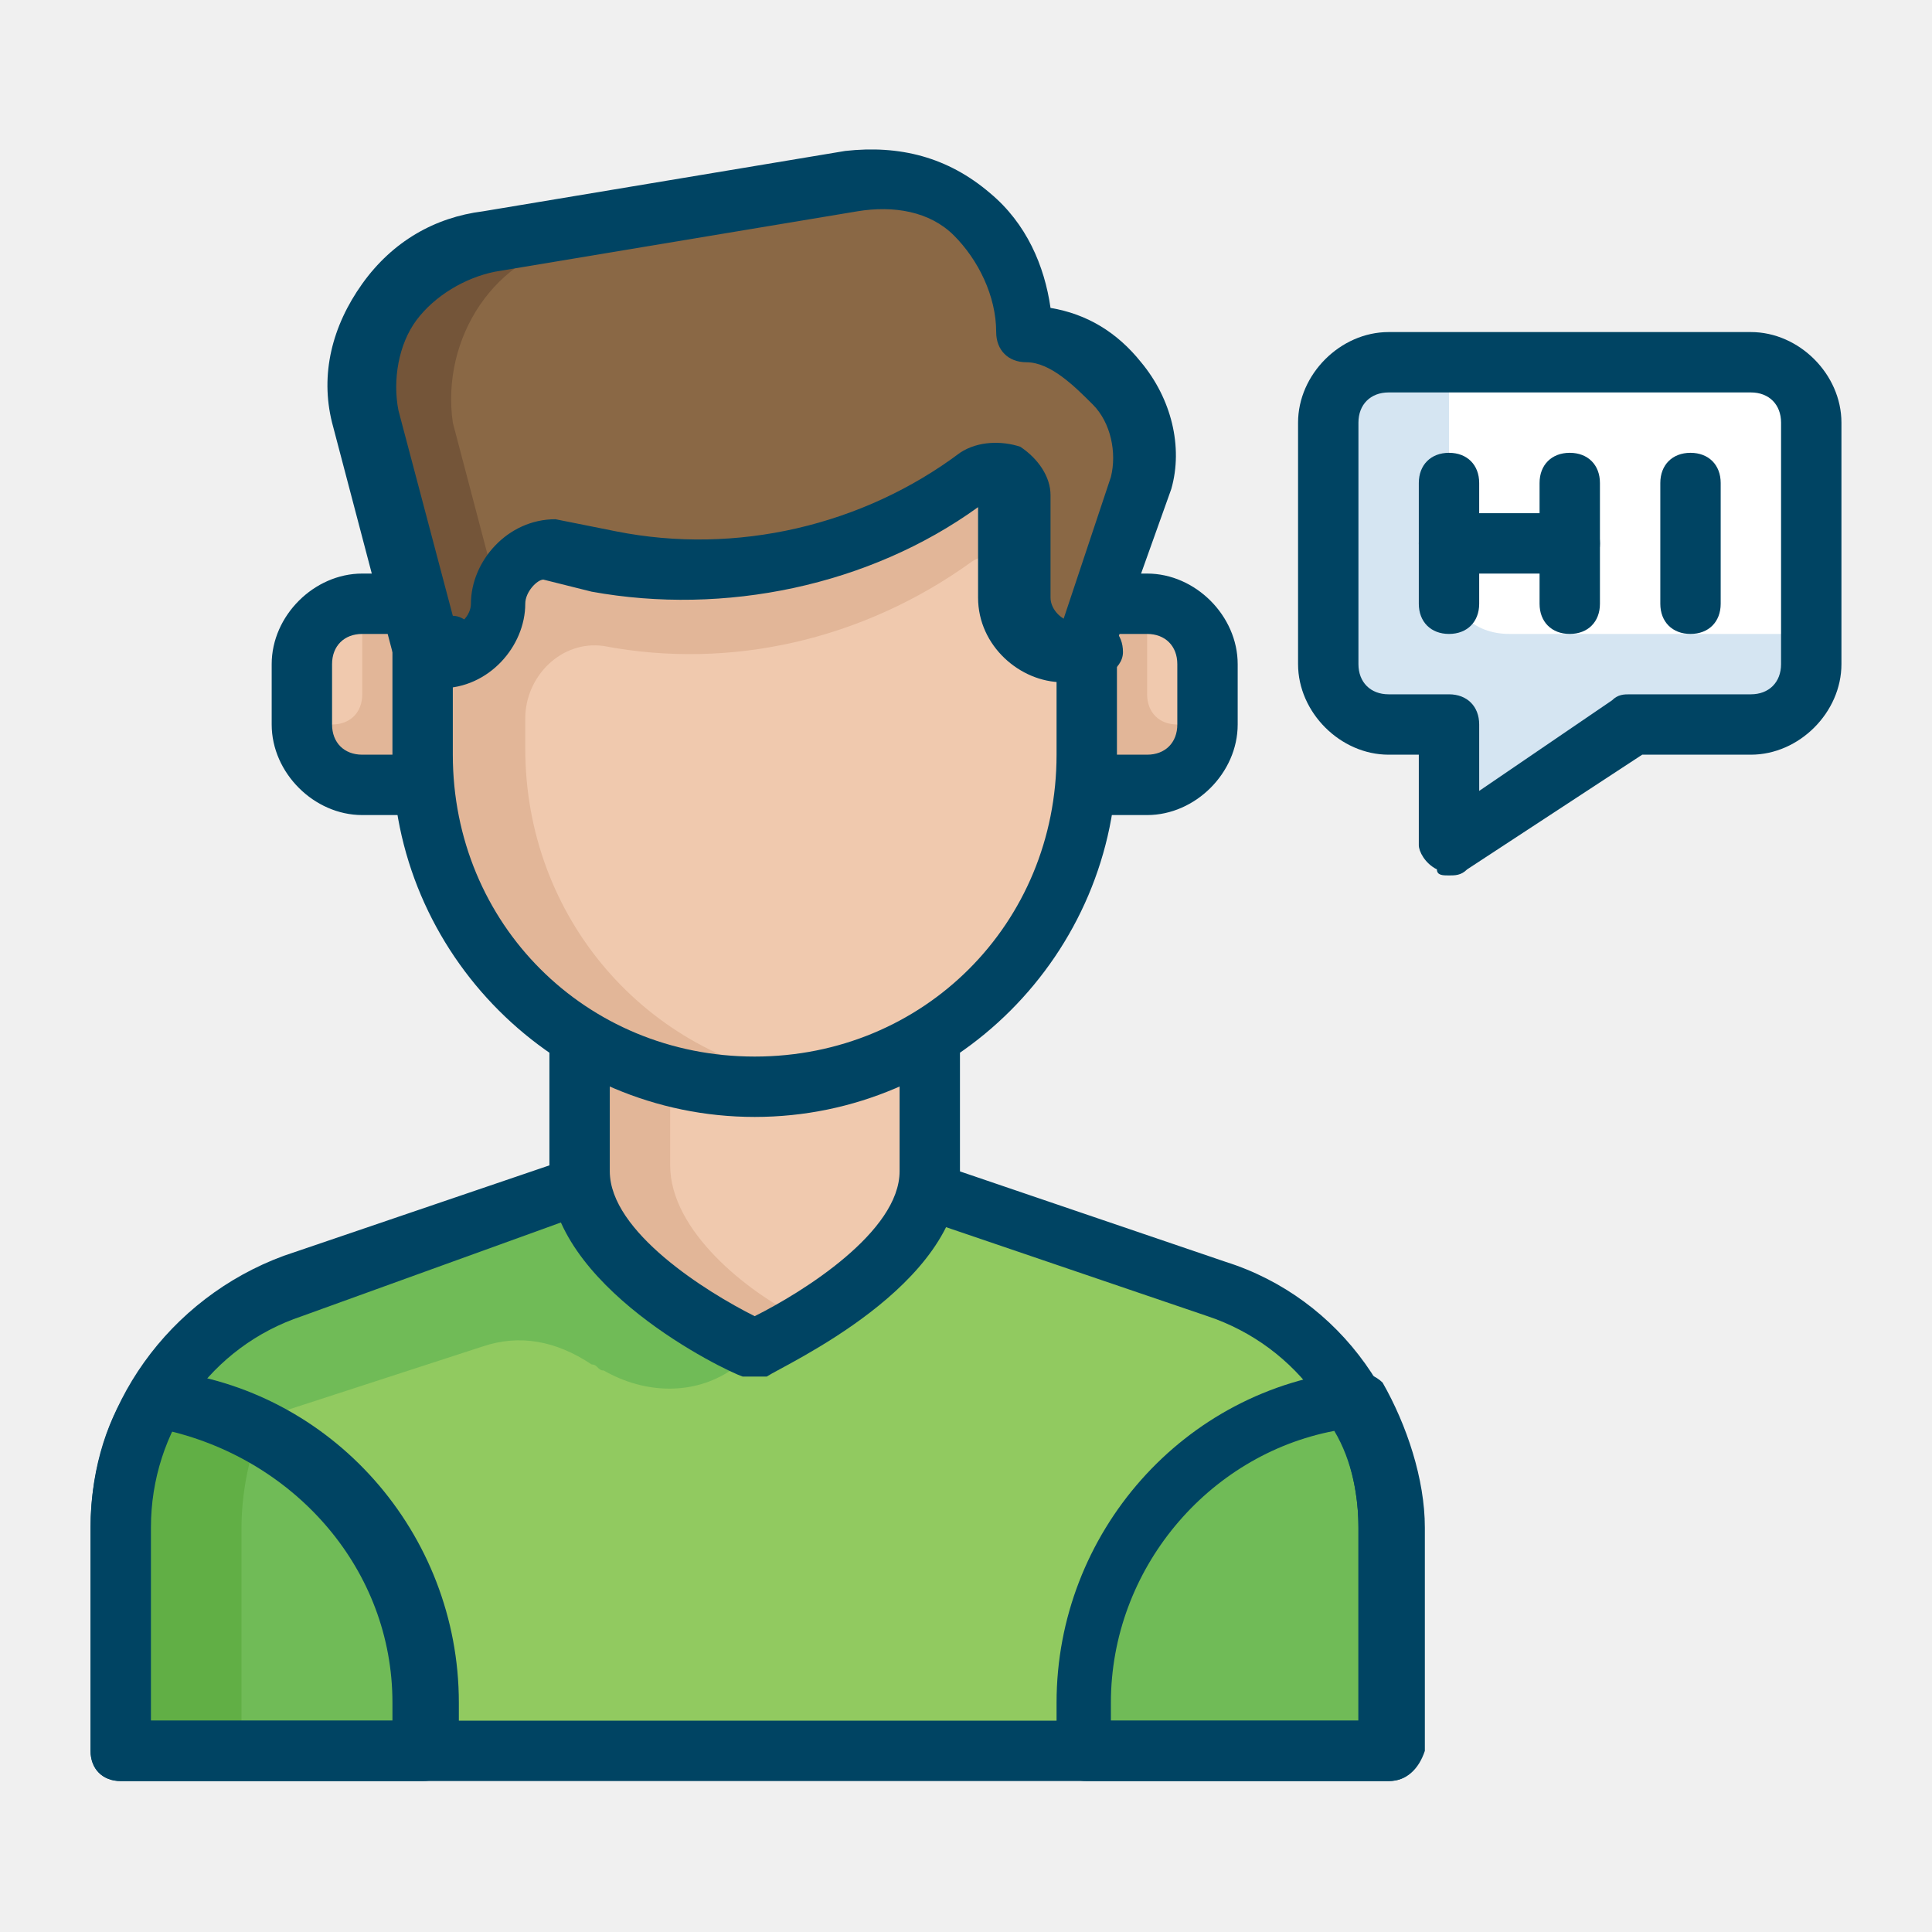
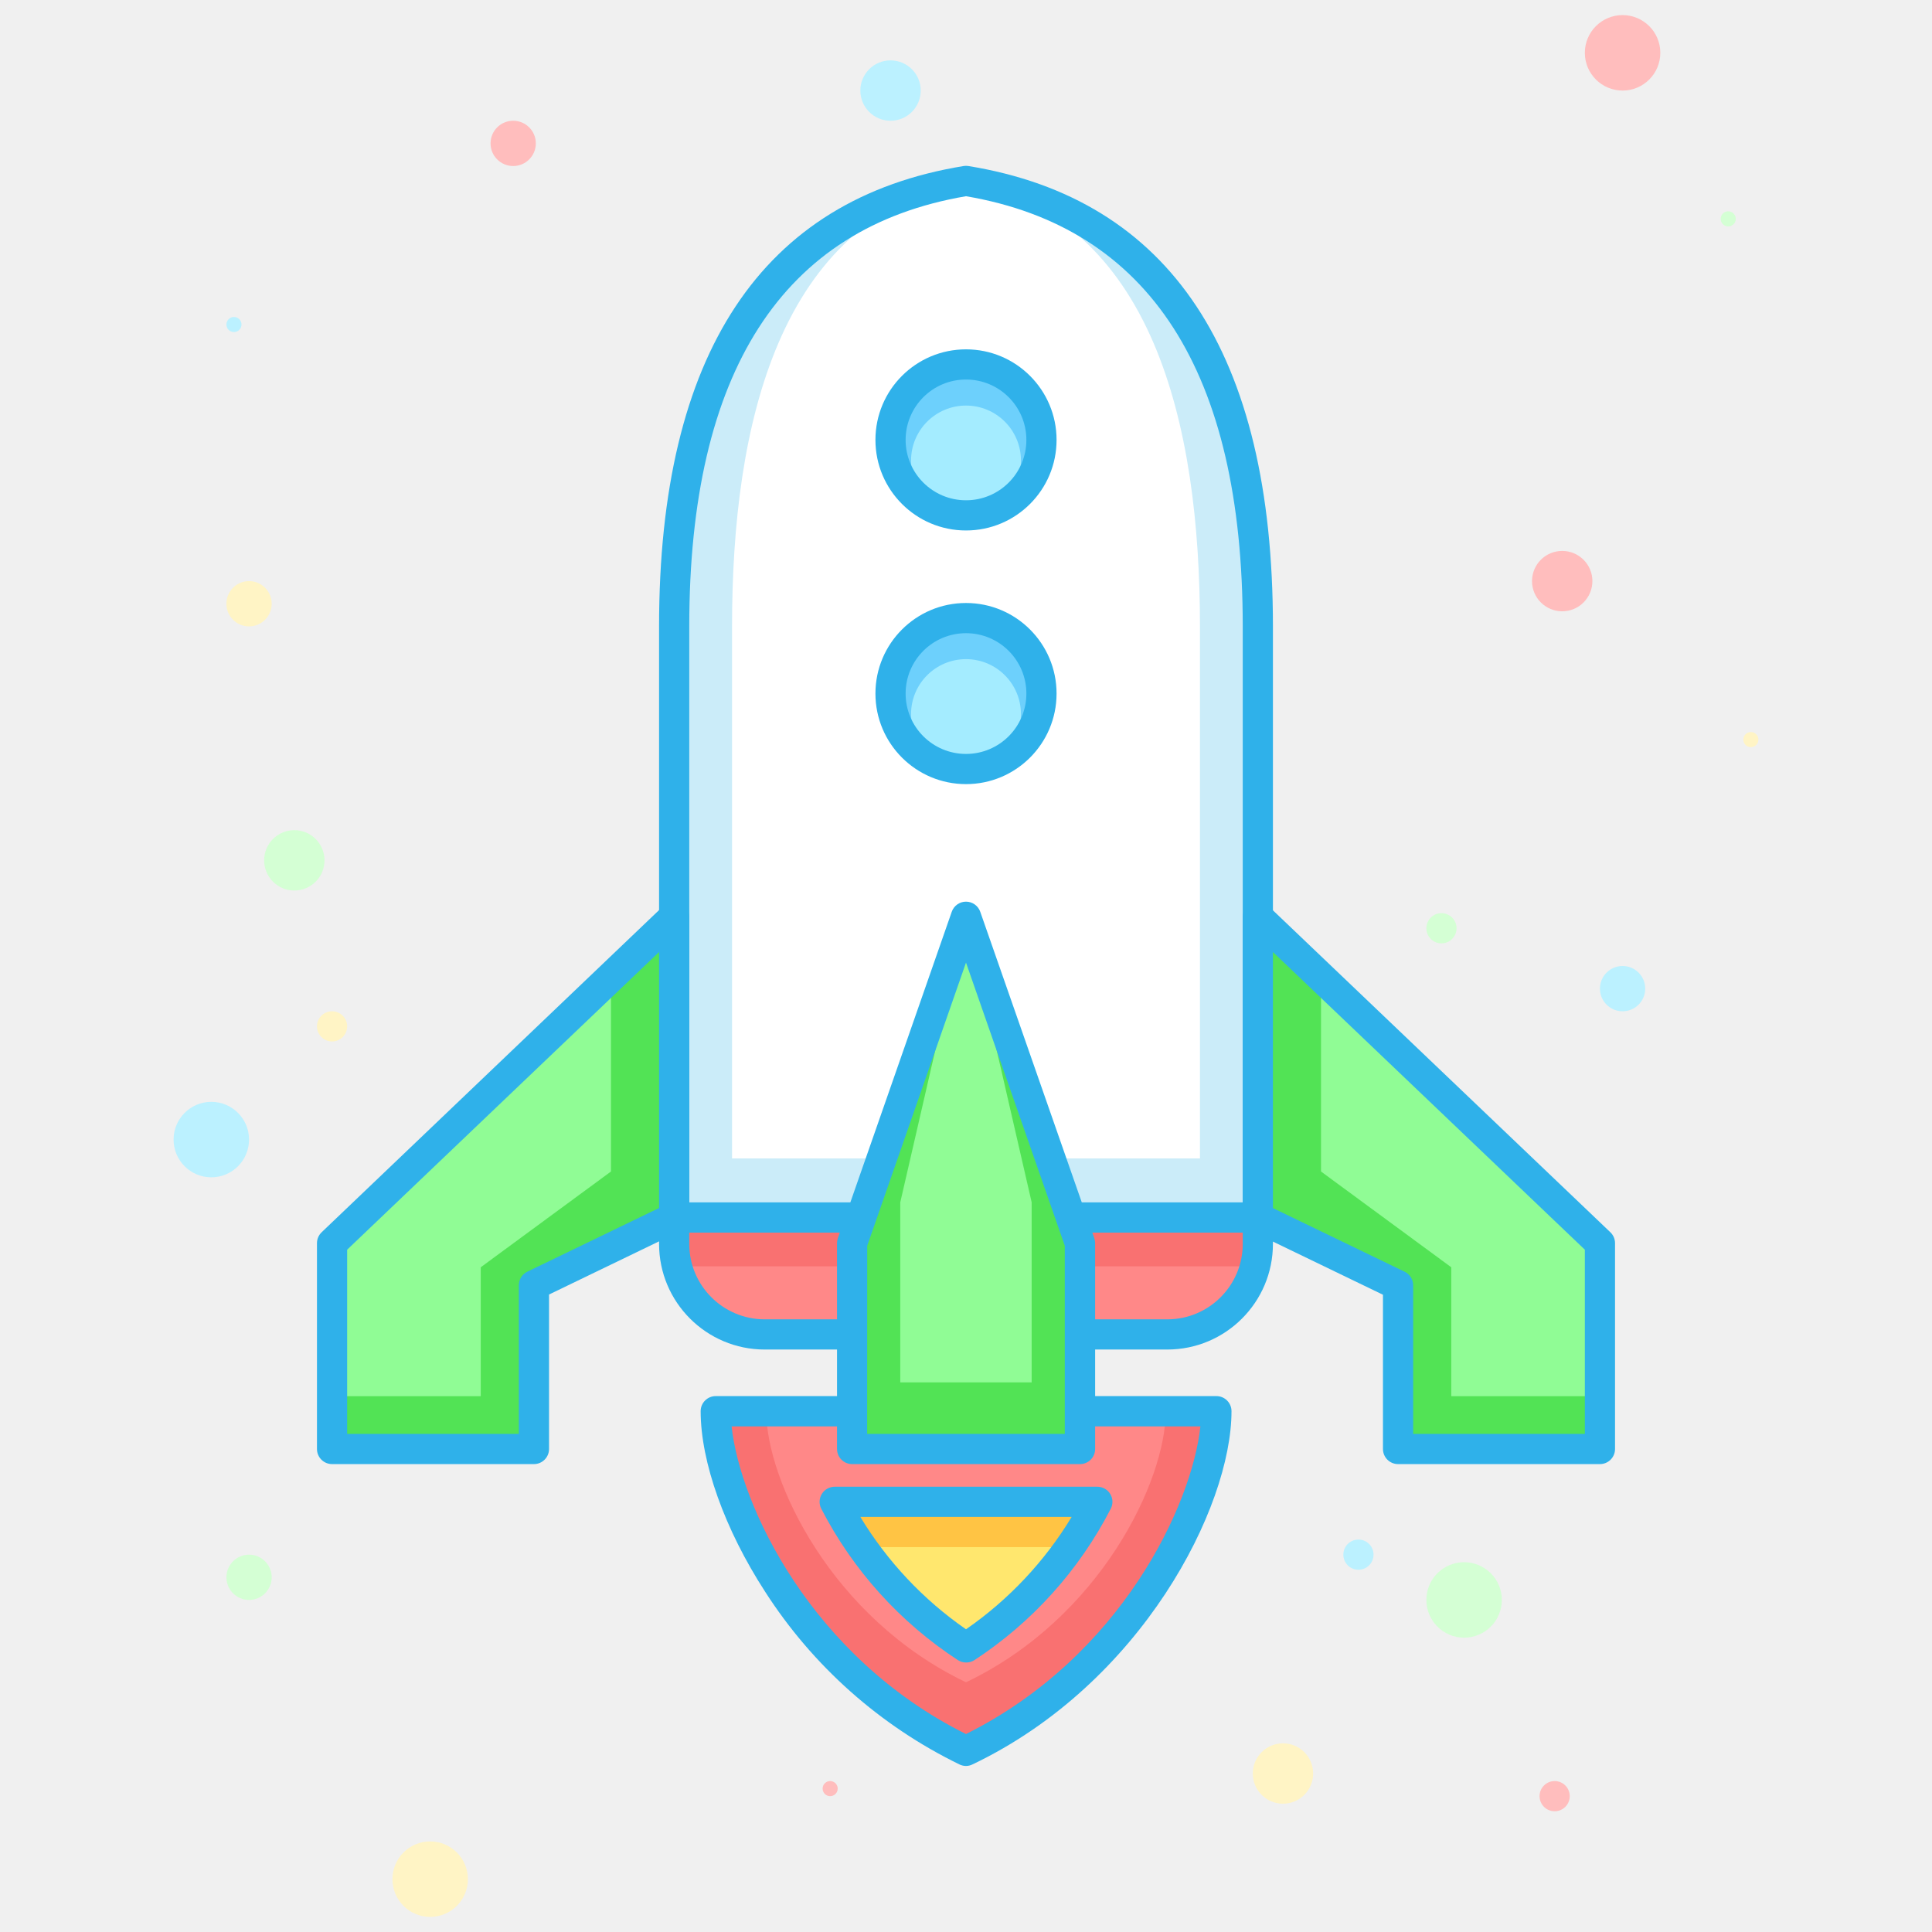
- <svg xmlns="http://www.w3.org/2000/svg" version="1.1" id="Layer_1" x="0px" y="0px" viewBox="0 0 32 32" xml:space="preserve">
-   <style type="text/css">.st0{fill:#01A6FF;} .st1{fill:#006EF4;} .st2{fill:#F0C9AE;} .st3{fill:#E2B698;} .st4{fill:#ED5C23;} .st5{fill:#F47321;} .st6{fill:#8A6845;} .st7{fill:#745539;} .st8{fill:#EEF2FA;} .st9{fill:#D5E5F2;} .st10{fill:#91CA60;} .st11{fill:#70BB57;} .st12{fill:#AE89BF;} .st13{fill:#9675B4;} .st14{fill:#8D6DAF;} .st15{fill:#004463;} .st16{fill:#61AF45;} .st17{fill:#607D95;} .st18{fill:#4B6C85;} .st19{fill:#90CFF1;} .st20{fill:#70B7E6;} .st21{fill:#B0C4DA;} .st22{fill:#99B5CE;} .st23{fill:#FECB5B;} .st24{fill:#F8B545;} .st25{fill:#EA9F32;} .st26{fill:#014CB1;} .st27{fill:#40657C;} .st28{fill:#B285BB;} .st29{fill:#9768AB;} .st30{fill:#FFFFFF;} .st31{fill:#EF4A4C;} .st32{fill:none;stroke:#4F5266;stroke-linecap:round;stroke-linejoin:round;stroke-miterlimit:10;} .st33{fill:#4F5266;} .st34{fill:#606060;} .st35{fill:none;stroke:#4F5266;stroke-miterlimit:10;} .st36{fill:#4F5266;stroke:#4F5266;stroke-miterlimit:10;} .st37{fill:#67ACD5;} .st38{fill:none;stroke:#40455A;stroke-linecap:round;stroke-linejoin:round;stroke-miterlimit:10;} .st39{fill:#B58C66;} .st40{fill:#362B5B;} .st41{fill:#FF527B;} .st42{fill:#E4E8EA;} .st43{fill:#AFABB2;} .st44{fill:#66AAD3;} .st45{fill:#5890CC;} .st46{fill:#FFD986;} .st47{fill:#5B5D70;} .st48{fill:none;stroke:#40455A;stroke-miterlimit:10;} .st49{fill:#FFDA87;} .st50{fill:#F7A053;} .st51{fill:#FF9E68;} .st52{fill:#E67144;} .st53{fill:#C06200;} .st54{fill:#E0313F;} .st55{fill:#898B99;} .st56{fill:#D1283D;} .st57{fill:#E55123;} .st58{fill:#516D97;} .st59{fill:#5C5E70;} .st60{fill:#CAA9CF;} .st61{fill:none;stroke:#004463;stroke-linecap:round;stroke-linejoin:round;stroke-miterlimit:10;} .st62{fill:#3C3B41;} .st63{fill:#E9DCEC;} .st64{fill:#C9CEC4;} .st65{fill:#8D5AA3;} .st66{fill:none;stroke:#8D5AA3;stroke-linecap:round;stroke-linejoin:round;stroke-miterlimit:10;} .st67{fill:#FF5345;} .st68{fill:#A3D86B;} .st69{fill:#5791D1;} .st70{fill:#A17852;} .st71{fill:#FED8AA;} .st72{fill:#5A5D70;} .st73{fill:#A95D8A;} .st74{fill:#814F80;} .st75{fill:#DB3A3A;} .st76{fill:#64BC50;} .st77{fill:#FED8AA;stroke:#40455A;stroke-linecap:round;stroke-linejoin:round;stroke-miterlimit:10;} .st78{fill:#EA3F3B;} .st79{fill:#E37A49;} .st80{fill:#C15C49;} .st81{fill:#A17852;stroke:#40455A;stroke-miterlimit:10;} .st82{fill:#A2E2FF;} .st83{fill:#FED8AA;stroke:#40455A;stroke-miterlimit:10;} .st84{fill:#5C5E70;stroke:#40455A;stroke-miterlimit:10;} .st85{fill:#4F5266;stroke:#40455A;stroke-miterlimit:10;} .st86{fill:#787882;stroke:#40455A;stroke-miterlimit:10;} .st87{fill:#40455A;} .st88{fill:#E67401;} .st89{fill:#2A292E;} .st90{fill:#17161B;} .st91{fill:#00459D;}</style>
-   <path class="st2" d="M19 10h-1v3h1c.6 0 1-.4 1-1v-1c0-.5-.5-1-1-1z" fill="#F0C9AE" />
-   <path class="st3" d="M18 10h1.2l-.2.5v1c0 .3.2.5.5.5h.5c0 .6-.4 1-1 1h-1v-3z" fill="#E2B698" />
-   <path class="st2" d="M7 11.5V13H6c-.6 0-1-.4-1-1v-1c0-.6.4-1 1-1h1v1.5z" fill="#F0C9AE" />
-   <path class="st3" d="M7 10H5.8l.2.5v1c0 .3-.2.5-.5.5H5c0 .6.4 1 1 1h1v-3z" fill="#E2B698" />
-   <path class="st10" d="M9.6 19.8l-4.7 1.6c-1.7.6-2.9 2.2-2.9 4V29h21v-3.7c0-1.8-1.2-3.4-2.9-4l-4.7-1.6" fill="#91CA60" />
-   <path class="st11" d="M12.4 19.8H9.6l-4.7 1.6c-1.7.6-2.9 2.2-2.9 4v1.1c0-1.3.8-2.5 2-2.9l4-1.3c.6-.2 1.2-.1 1.8.3.1 0 .1.1.2.1.7.4 1.5.4 2.1 0 .8-.5 1.9-1.4 1.9-2.3v-.6h-1.6z" fill="#70BB57" />
-   <path class="st6" d="M17.7 10.8h.3L19 8c.3-1.3-.7-2.5-2-2.5 0-1.5-1.4-2.7-2.9-2.4l-6 1C6.7 4.2 5.8 5.6 6 7l1 3.8h.3" fill="#8A6845" />
-   <path class="st2" d="M17.6 10.8c-.5 0-.9-.4-.9-.9V8.2c0-.4-.4-.6-.7-.3-1.7 1.3-4 1.8-6.1 1.4l-.8-.2c-.5 0-.9.4-.9.9s-.4.9-.9.9H7v1.7c0 3 2.5 5.5 5.5 5.5s5.5-2.5 5.5-5.5v-1.7h-.4z" fill="#F0C9AE" />
-   <path class="st2" d="M9.5 16.3v3.1c0 1.6 2.9 2.9 2.9 2.9s2.9-1.3 2.9-2.9v-3.1H9.5z" fill="#F0C9AE" />
-   <path class="st11" d="M23 29v-3.7c0-.8-.2-1.5-.6-2.2-2.5.3-4.4 2.4-4.4 5v.9h5z" fill="#70BB57" />
-   <path class="st11" d="M2 29v-3.7c0-.8.2-1.5.6-2.2 2.5.3 4.4 2.4 4.4 5v.9H2z" fill="#70BB57" />
-   <path class="st16" d="M4.3 23.7c-.5-.3-1.1-.5-1.7-.5-.4.6-.6 1.3-.6 2.1V29h2v-3.7c0-.5.1-1.1.3-1.6z" fill="#61AF45" />
-   <path class="st7" d="M9.6 4l5.6-.9c-.4-.1-.8-.1-1.1-.1l-6 1C6.7 4.2 5.8 5.6 6 7l1 3.8h1.5L7.5 7c-.2-1.4.7-2.8 2.1-3z" fill="#745539" />
-   <path class="st3" d="M16.8 8c0-.4-.4-.6-.7-.3C14.4 8.9 12.2 9.4 10 9l-.9-.2c-.1 0-.3.1-.4.2l-.3.1v.2c-.1.1-.1.2-.1.4 0 .5-.4.9-.9.9H7v1.9c0 3.1 2.5 5.5 5.5 5.5v.2c.3 0 .6-.3.9-.3-2.7-.4-4.7-2.7-4.7-5.5v-.5c0-.7.6-1.3 1.3-1.2 2.1.4 4.3-.1 6.1-1.4.3-.2.7 0 .7.3V8z" fill="#E2B698" />
-   <path class="st3" d="M11.1 19.3v-2.1H9.5v2.1c0 1.6 2.9 2.9 2.9 2.9s.3-.1.8-.4c-.8-.4-2.1-1.4-2.1-2.5z" fill="#E2B698" />
-   <path class="st30" d="M29 6h-6c-.6 0-1 .4-1 1v4c0 .6.4 1 1 1h1v2l3-2h2c.6 0 1-.4 1-1V7c0-.6-.4-1-1-1z" fill="#FFF" />
-   <path class="st9" d="M29 10.5h-4c-.6 0-1-.4-1-1V6h-1c-.6 0-1 .4-1 1v4c0 .6.4 1 1 1h1v2l3-2h2c.6 0 1-.4 1-1v-.5h-1z" fill="#D5E5F2" />
-   <path class="st15" d="M26 10.5c-.3 0-.5-.2-.5-.5V8c0-.3.2-.5.5-.5s.5.2.5.5v2c0 .3-.2.5-.5.5z" fill="#004463" />
-   <path class="st15" d="M28 10.5c-.3 0-.5-.2-.5-.5V8c0-.3.2-.5.5-.5s.5.2.5.5v2c0 .3-.2.5-.5.5z" fill="#004463" />
-   <path class="st15" d="M24 10.5c-.3 0-.5-.2-.5-.5V8c0-.3.2-.5.5-.5s.5.2.5.5v2c0 .3-.2.5-.5.5z" fill="#004463" />
-   <path class="st15" d="M26 9.5h-2c-.3 0-.5-.2-.5-.5s.2-.5.5-.5h2c.3 0 .5.2.5.5s-.2.5-.5.5z" fill="#004463" />
-   <path class="st15" d="M12.5 22.8h-.2c-.3-.1-3.2-1.5-3.2-3.4v-2.1c0-.3.2-.5.5-.5s.5.2.5.5v2.1c0 1 1.6 2 2.4 2.4.8-.4 2.4-1.4 2.4-2.4v-2.1c0-.3.2-.5.5-.5s.5.2.5.5v2.1c0 1.9-2.9 3.2-3.2 3.4h-.2z" fill="#004463" />
-   <path class="st15" d="M12.5 18.5c-3.3 0-6-2.7-6-6v-1.7c0-.3.2-.5.5-.5s.5.2.5.5v1.7c0 2.8 2.2 5 5 5s5-2.2 5-5v-1.7c0-.3.2-.5.5-.5s.5.2.5.5v1.7c0 3.3-2.7 6-6 6z" fill="#004463" />
-   <path class="st15" d="M18 11.3h-.3c-.3 0-.5-.2-.5-.5s.2-.5.4-.5l.8-2.4c.1-.4 0-.9-.3-1.2S17.4 6 17 6c-.3 0-.5-.2-.5-.5 0-.6-.3-1.2-.7-1.6-.4-.4-1-.5-1.6-.4l-6 1c-.5.1-1 .4-1.3.8-.3.4-.4 1-.3 1.5l.9 3.4c.2 0 .4.2.4.5s-.2.5-.5.5H7c-.2 0-.4-.2-.5-.4L5.5 7c-.2-.8 0-1.6.5-2.3.5-.7 1.2-1.1 2-1.2l6-1c.9-.1 1.7.1 2.4.7.6.5.9 1.2 1 1.9.6.1 1.1.4 1.5.9.5.6.7 1.4.5 2.1l-1 2.8c0 .2-.2.4-.4.4z" fill="#004463" />
-   <path class="st15" d="M17.9 11.3h-.3c-.7 0-1.4-.6-1.4-1.4V8.4c-1.8 1.3-4.2 1.8-6.4 1.4L9 9.6c-.1 0-.3.2-.3.4 0 .7-.6 1.4-1.4 1.4h-.2c-.3 0-.5-.2-.5-.5s.2-.5.5-.5h.3c.2 0 .4-.2.4-.4 0-.7.6-1.4 1.4-1.4l1 .2c2 .4 4.1-.1 5.7-1.3.3-.2.7-.2 1-.1.3.2.5.5.5.8v1.7c0 .2.2.4.4.4h.3c.3 0 .5.2.5.5s-.4.5-.7.5z" fill="#004463" />
-   <path class="st15" d="M23 29.5H2c-.3 0-.5-.2-.5-.5v-3.7c0-2 1.3-3.8 3.2-4.5l4.7-1.6c.3-.1.5.1.6.3.1.3-.1.5-.3.6L5 21.8c-1.5.5-2.5 1.9-2.5 3.5v3.2h20v-3.2c0-1.6-1-3-2.5-3.5l-4.7-1.6c-.3-.1-.4-.4-.3-.6.1-.3.4-.4.6-.3l4.7 1.6c1.9.6 3.2 2.4 3.2 4.5V29c0 .3-.2.5-.5.5z" fill="#004463" />
-   <path class="st15" d="M23 29.5h-5c-.3 0-.5-.2-.5-.5v-.8c0-2.8 2.1-5.2 4.9-5.5.2 0 .4.1.5.2.4.7.7 1.6.7 2.4V29c-.1.3-.3.5-.6.5zm-4.5-1h4v-3.2c0-.5-.1-1.1-.4-1.6-2.1.4-3.7 2.3-3.7 4.5v.3z" fill="#004463" />
-   <path class="st15" d="M7 29.5H2c-.3 0-.5-.2-.5-.5v-3.7c0-.8.2-1.7.7-2.4.1-.2.3-.3.5-.2 2.8.3 4.9 2.7 4.9 5.5v.8c-.1.3-.3.5-.6.5zm-4.5-1h4v-.3c0-2.2-1.6-4-3.7-4.5-.2.5-.4 1.1-.4 1.6v3.2z" fill="#004463" />
-   <path class="st15" d="M7 13.5H6c-.8 0-1.5-.7-1.5-1.5v-1c0-.8.7-1.5 1.5-1.5h.5c.3 0 .5.2.5.5s-.2.5-.5.5H6c-.3 0-.5.2-.5.5v1c0 .3.2.5.5.5h1c.3 0 .5.2.5.5s-.2.5-.5.5z" fill="#004463" />
-   <path class="st15" d="M19 13.5h-1c-.3 0-.5-.2-.5-.5s.2-.5.5-.5h1c.3 0 .5-.2.5-.5v-1c0-.3-.2-.5-.5-.5h-.5c-.3 0-.5-.2-.5-.5s.2-.5.5-.5h.5c.8 0 1.5.7 1.5 1.5v1c0 .8-.7 1.5-1.5 1.5z" fill="#004463" />
-   <g>
-     <path class="st15" d="M24 14.5c-.1 0-.2 0-.2-.1-.2-.1-.3-.3-.3-.4v-1.5H23c-.8 0-1.5-.7-1.5-1.5V7c0-.8.7-1.5 1.5-1.5h6c.8 0 1.5.7 1.5 1.5v4c0 .8-.7 1.5-1.5 1.5h-1.8l-2.9 1.9c-.1.1-.2.1-.3.1zm-1-8c-.3 0-.5.2-.5.5v4c0 .3.2.5.5.5h1c.3 0 .5.2.5.5v1.1l2.2-1.5c.1-.1.2-.1.3-.1h2c.3 0 .5-.2.5-.5V7c0-.3-.2-.5-.5-.5h-6z" fill="#004463" />
+ <svg xmlns="http://www.w3.org/2000/svg" viewBox="0 0 256 256">
+   <defs>
+     <style>.cls-1{fill:#cbecf9;}.cls-2{fill:#fff;}.cls-3{fill:#2fb1ea;}.cls-4{fill:#f97171;}.cls-5{fill:#f88;}.cls-6{fill:#ffc444;}.cls-7{fill:#ffe76e;}.cls-8{fill:#52e355;}.cls-9{fill:#90fc95;}.cls-10{fill:#6dd0fc;}.cls-11{fill:#a4ecff;}.cls-12{fill:#d4ffd4;}.cls-13{fill:#ffbdbd;}.cls-14{fill:#bbf1ff;}.cls-15{fill:#fff4c5;}</style>
+   </defs>
+   <g id="Layer_2" data-name="Layer 2">
+     <path class="cls-1" d="M166.67,83v78.33H89.33V83C89.33,56.33,97,29.05,128,24,159,29.05,166.67,56.33,166.67,83Z" />
+     <path class="cls-2" d="M159,153.5V83c0-26.67-6.13-53.95-31-59-24.87,5.05-31,32.33-31,59v70.5Z" />
+     <path class="cls-3" d="M166.67,163.33H89.33a2,2,0,0,1-2-2V83c0-36.1,13.58-56.62,40.35-61a2,2,0,0,1,.64,0c26.77,4.36,40.35,24.87,40.35,61v78.33A2,2,0,0,1,166.67,163.33Zm-75.34-4h73.34V83c0-33.7-12.34-52.86-36.67-57C103.67,30.14,91.33,49.3,91.33,83Z" />
+     <path class="cls-4" d="M89.33,161.33h77.34a0,0,0,0,1,0,0v3.49a12,12,0,0,1-12,12H101.33a12,12,0,0,1-12-12v-3.49A0,0,0,0,1,89.33,161.33Z" />
+     <path class="cls-5" d="M89.72,167.79a12,12,0,0,0,11.61,9h53.34a12,12,0,0,0,11.61-9Z" />
+     <path class="cls-3" d="M154.67,178.82H101.33a14,14,0,0,1-14-14v-3.49a2,2,0,0,1,2-2h77.34a2,2,0,0,1,2,2v3.49A14,14,0,0,1,154.67,178.82ZM91.33,163.33v1.49a10,10,0,0,0,10,10h53.34a10,10,0,0,0,10-10v-1.49Z" />
+     <path class="cls-4" d="M161.17,187c0,11.5-10.84,34.33-33.17,45-22.33-10.67-33.17-33.5-33.17-45Z" />
+     <path class="cls-5" d="M154.47,187c0,9.18-8.65,27.4-26.47,35.91-17.82-8.52-26.47-26.74-26.47-35.91Z" />
+     <path class="cls-3" d="M128,234a2,2,0,0,1-.86-.2,63.78,63.78,0,0,1-25.77-22.91c-5.34-8.24-8.53-17.17-8.53-23.9a2,2,0,0,1,2-2h66.34a2,2,0,0,1,2,2c0,12.75-11.92,36.11-34.31,46.8A2,2,0,0,1,128,234ZM96.94,189c1.12,10.41,10.46,30.51,31.06,40.77,20.6-10.27,29.94-30.37,31.06-40.77Z" />
+     <path class="cls-6" d="M128,218.29A35,35,0,0,1,116,205H140A35,35,0,0,1,128,218.29Z" />
+     <path class="cls-6" d="M128,218.29A50.64,50.64,0,0,1,110.6,199h34.8A50.64,50.64,0,0,1,128,218.29Z" />
+     <path class="cls-7" d="M128,218.29A35,35,0,0,1,116,205H140A35,35,0,0,1,128,218.29Z" />
+     <path class="cls-3" d="M128,220.29a2,2,0,0,1-1.08-.32,52.91,52.91,0,0,1-18.1-20.06A2,2,0,0,1,110.6,197h34.8a2,2,0,0,1,1.78,2.92A52.91,52.91,0,0,1,129.08,220,2,2,0,0,1,128,220.29ZM114,201a48.93,48.93,0,0,0,14,14.89A48.91,48.91,0,0,0,142,201Z" />
+     <polygon class="cls-8" points="44 192 44 164.73 89.33 121.47 89.33 161.33 70.75 170.3 70.75 192 44 192" />
+     <polygon class="cls-9" points="44 185 44 164.73 80.96 129.46 80.96 155.23 63.7 167.92 63.7 185 44 185" />
+     <path class="cls-3" d="M70.75,194H44a2,2,0,0,1-2-2V164.73a2,2,0,0,1,.62-1.45L87.95,120a2,2,0,0,1,3.38,1.45v39.85a2,2,0,0,1-1.13,1.8l-17.45,8.43V192A2,2,0,0,1,70.75,194ZM46,190H68.75V170.3a2,2,0,0,1,1.13-1.8l17.45-8.43V126.15L46,165.59Z" />
+     <polygon class="cls-8" points="212 192 212 164.73 166.67 121.47 166.67 161.33 185.25 170.3 185.25 192 212 192" />
+     <polygon class="cls-9" points="212 185 212 164.73 175.04 129.46 175.04 155.23 192.3 167.92 192.3 185 212 185" />
+     <path class="cls-3" d="M212,194H185.25a2,2,0,0,1-2-2V171.56l-17.45-8.43a2,2,0,0,1-1.13-1.8V121.48a2,2,0,0,1,3.38-1.45l45.33,43.25a2,2,0,0,1,.62,1.45V192A2,2,0,0,1,212,194Zm-24.75-4H210V165.59l-41.33-39.44v33.93l17.45,8.43a2,2,0,0,1,1.13,1.8Z" />
+     <path class="cls-8" d="M128,121.48l-15.09,43.26V192h30.19V164.73Z" />
+     <path class="cls-9" d="M128,121.48l-8.71,37.84v23.85h17.41V159.31Z" />
+     <path class="cls-3" d="M143.09,194H112.91a2,2,0,0,1-2-2V164.73a2,2,0,0,1,.11-.66l15.09-43.25a2,2,0,0,1,3.78,0L145,164.07a2,2,0,0,1,.11.66V192A2,2,0,0,1,143.09,194Zm-28.19-4h26.19V165.07L128,127.55l-13.09,37.52Z" />
+     <circle class="cls-10" cx="128" cy="58.29" r="10" />
+     <circle class="cls-11" cx="128" cy="61.02" r="7.28" />
+     <path class="cls-3" d="M128,70.29a12,12,0,1,1,12-12A12,12,0,0,1,128,70.29Zm0-20a8,8,0,1,0,8,8A8,8,0,0,0,128,50.29Z" />
+     <circle class="cls-10" cx="128" cy="91.9" r="10" />
+     <circle class="cls-11" cx="128" cy="94.62" r="7.28" />
+     <path class="cls-3" d="M128,103.9a12,12,0,1,1,12-12A12,12,0,0,1,128,103.9Zm0-20a8,8,0,1,0,8,8A8,8,0,0,0,128,83.9Z" />
+     <circle class="cls-12" cx="194" cy="212" r="5" />
+     <circle class="cls-12" cx="39" cy="114" r="4" />
+     <circle class="cls-12" cx="33" cy="209" r="3" />
+     <circle class="cls-12" cx="191" cy="123" r="2" />
+     <circle class="cls-12" cx="229" cy="29" r="1" />
+     <circle class="cls-13" cx="215" cy="7" r="5" />
+     <circle class="cls-13" cx="207" cy="77" r="4" />
+     <circle class="cls-13" cx="68" cy="19" r="3" />
+     <circle class="cls-13" cx="206" cy="238" r="2" />
+     <circle class="cls-13" cx="110" cy="237" r="1" />
+     <circle class="cls-14" cx="28" cy="151" r="5" />
+     <circle class="cls-14" cx="118" cy="12" r="4" />
+     <circle class="cls-14" cx="215" cy="131" r="3" />
+     <circle class="cls-14" cx="180" cy="206" r="2" />
+     <circle class="cls-14" cx="31" cy="43" r="1" />
+     <circle class="cls-15" cx="57" cy="249" r="5" />
+     <circle class="cls-15" cx="170" cy="235" r="4" />
+     <circle class="cls-15" cx="33" cy="80" r="3" />
+     <circle class="cls-15" cx="44" cy="136" r="2" />
+     <circle class="cls-15" cx="232" cy="98" r="1" />
  </g>
</svg>
